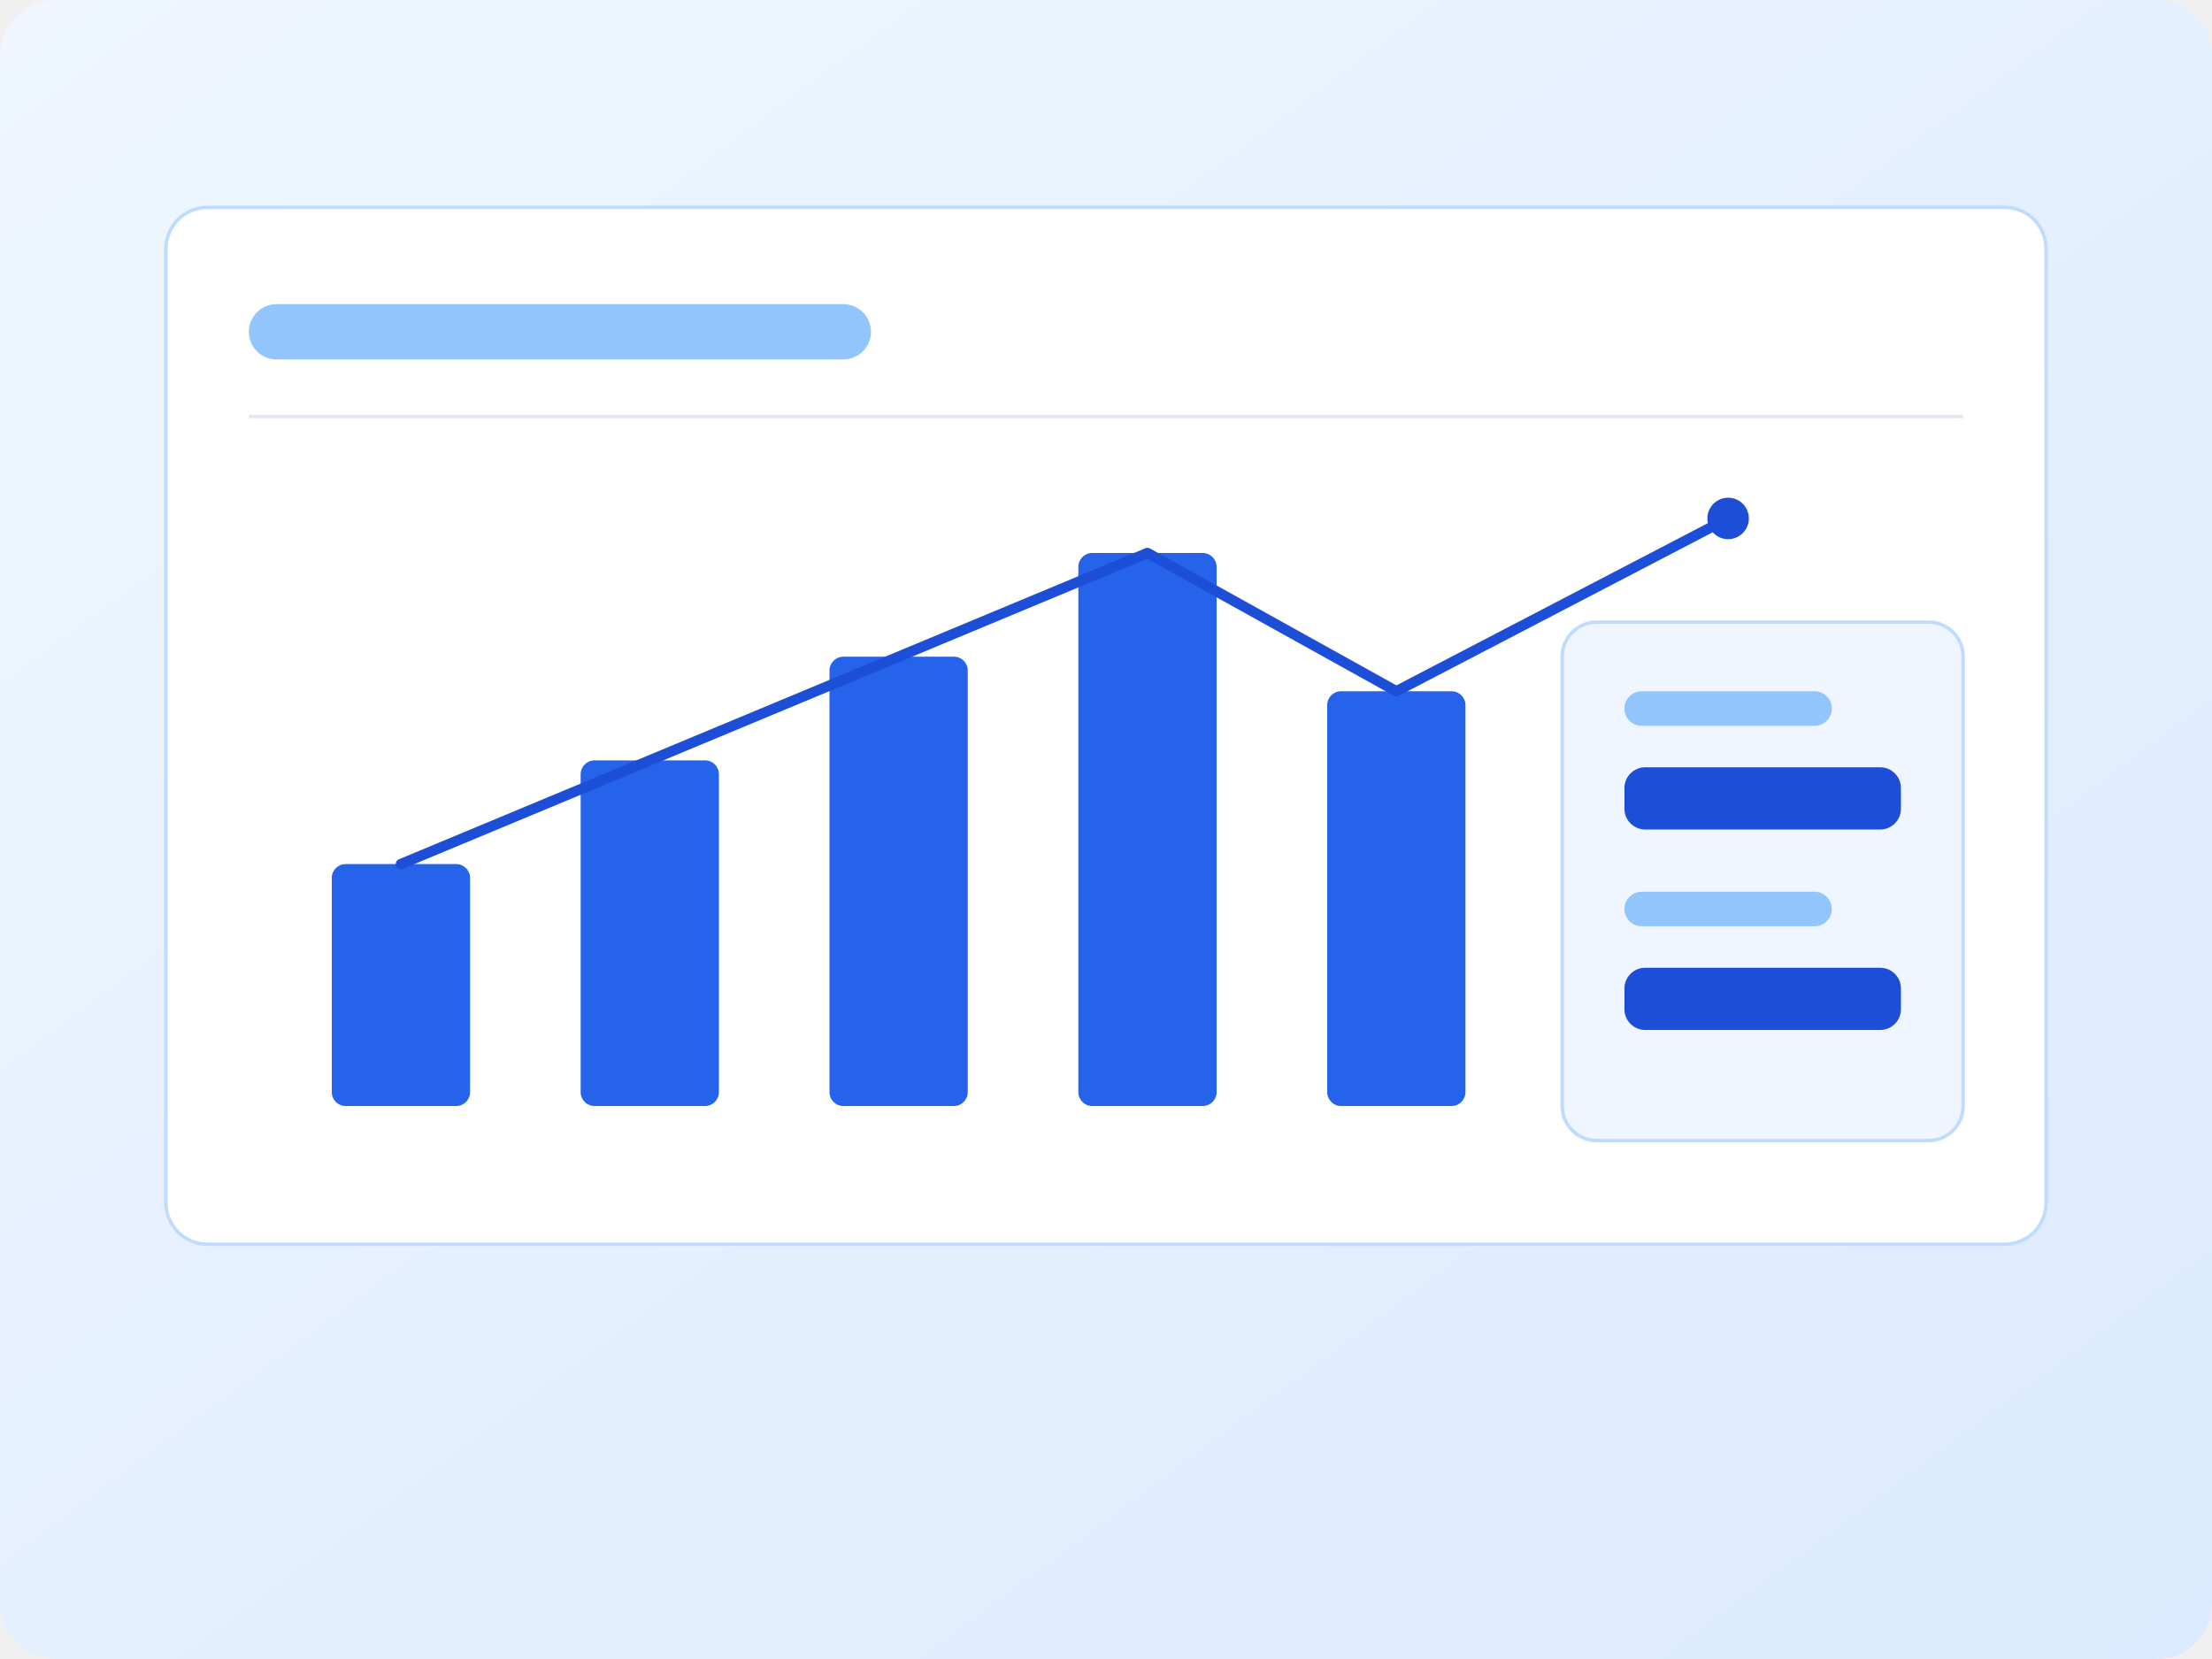
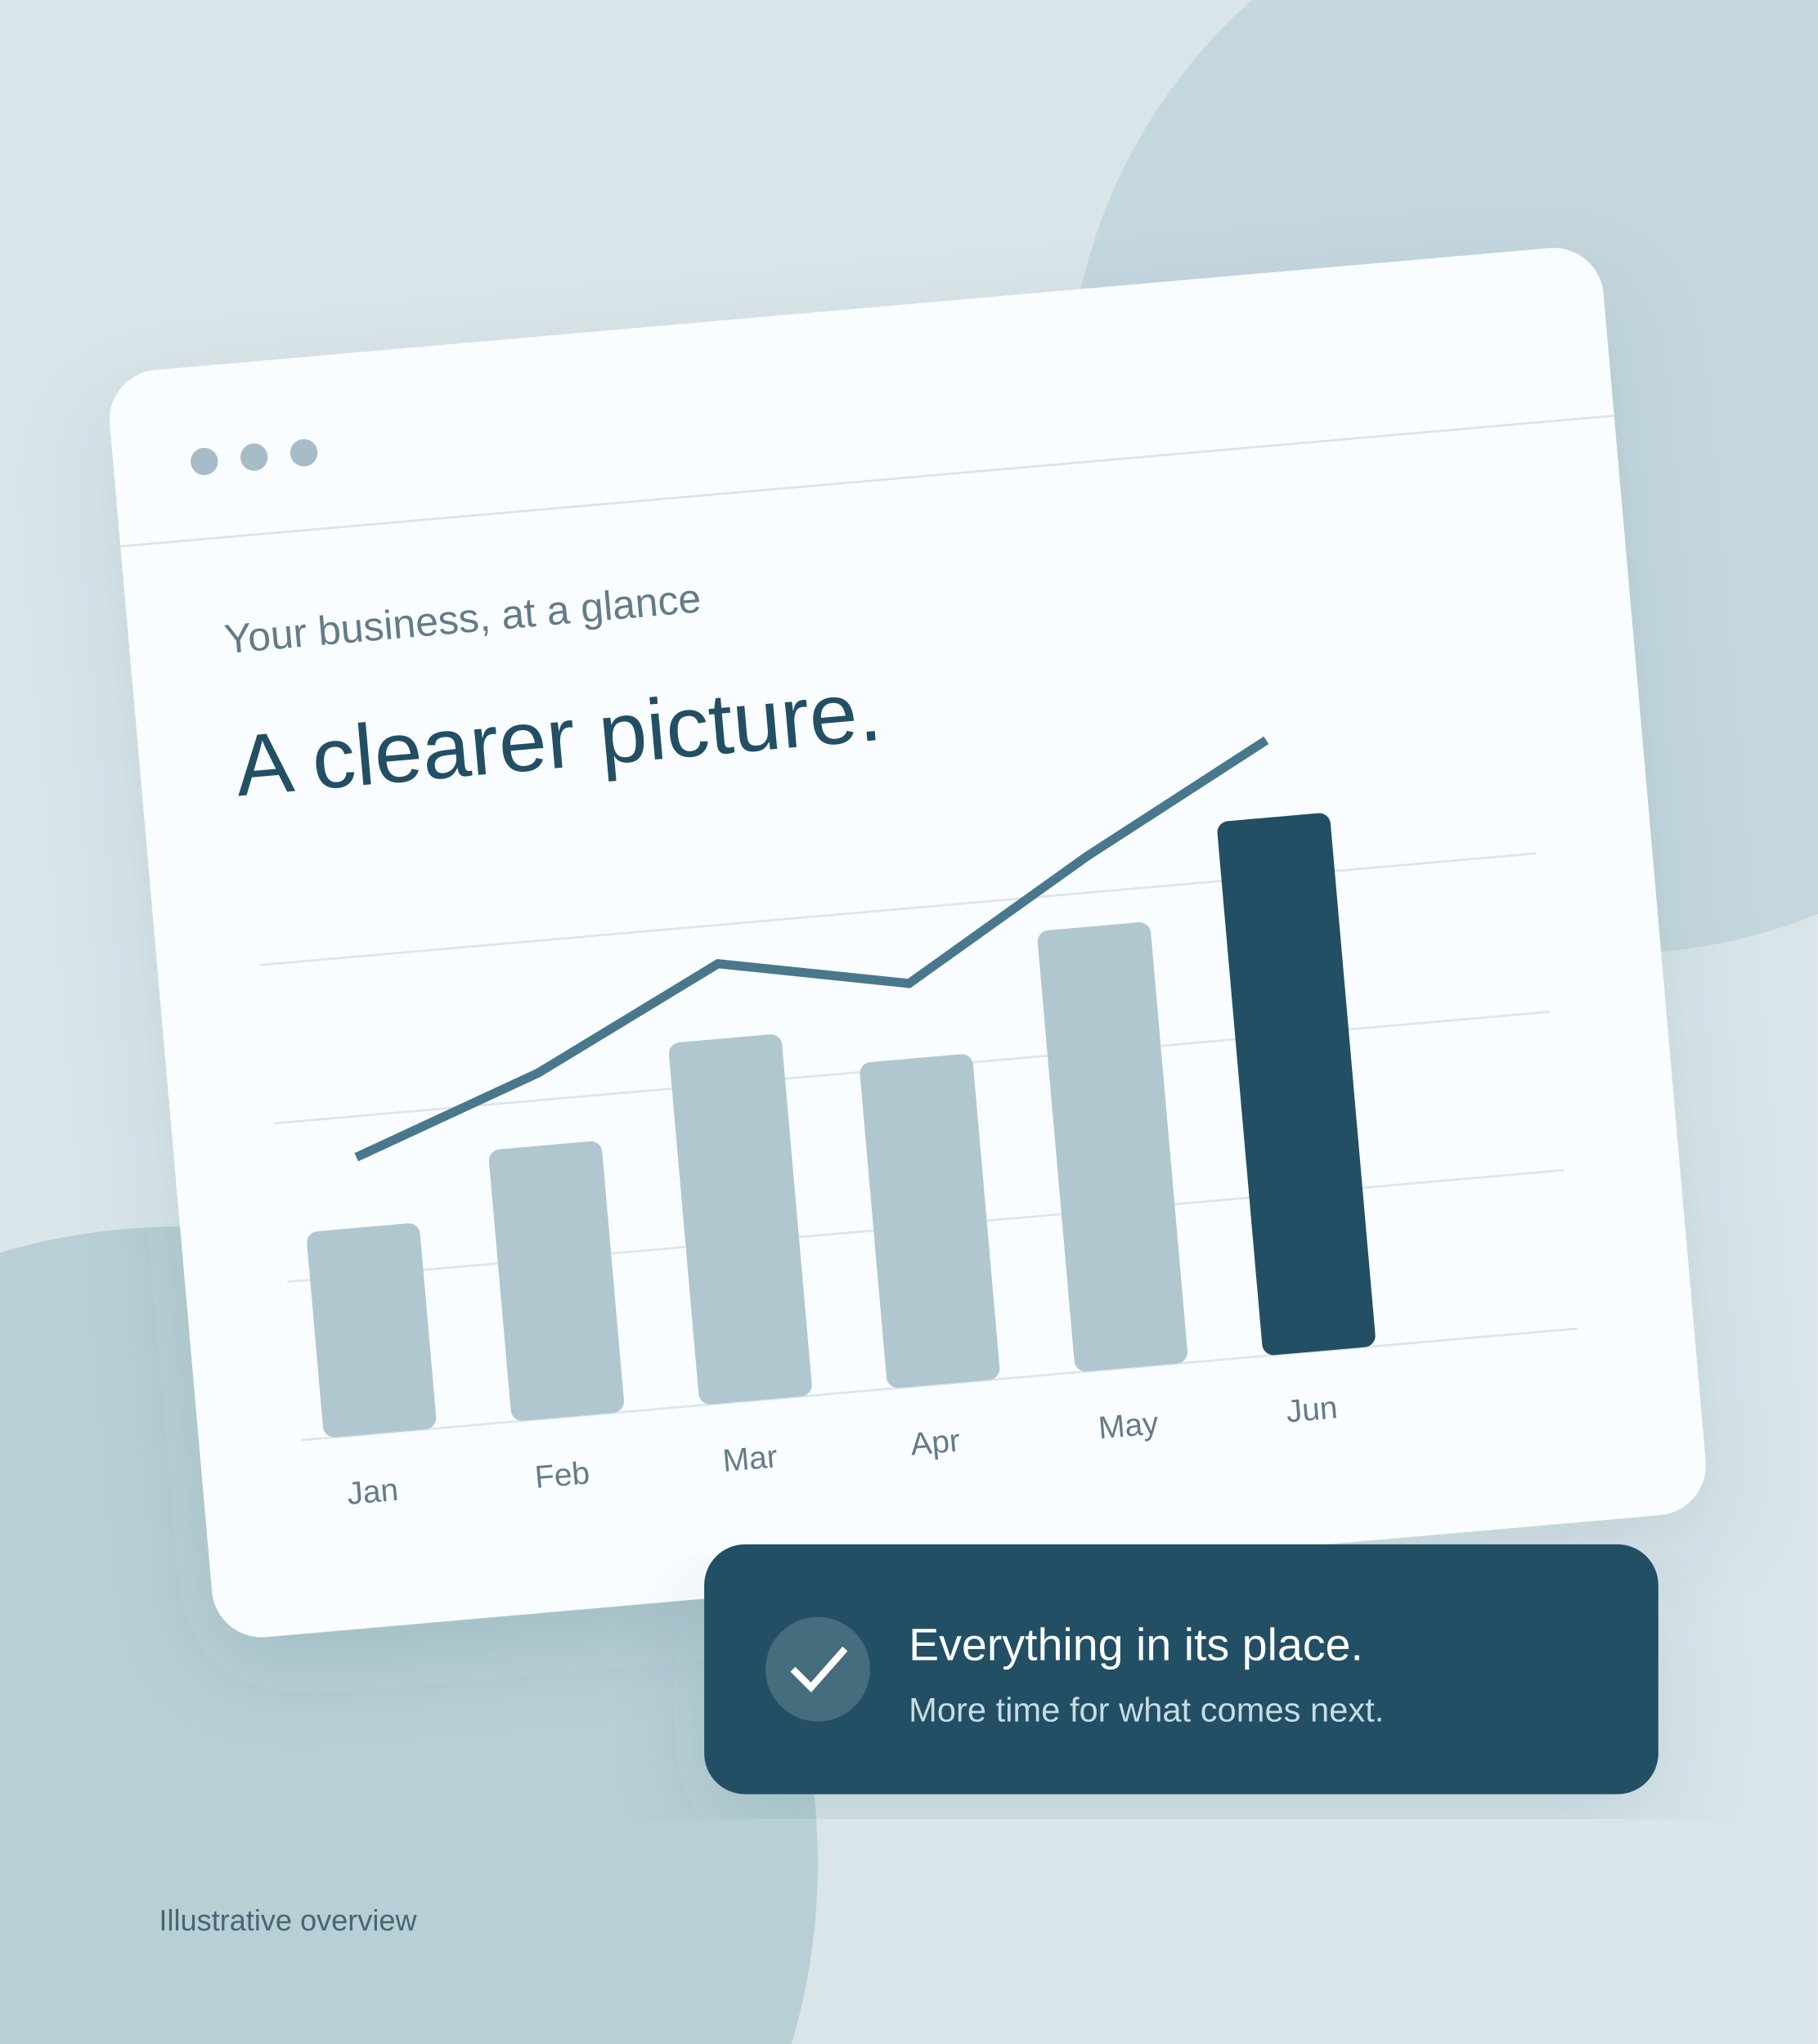
- <svg xmlns="http://www.w3.org/2000/svg" viewBox="0 0 640 480" role="img" aria-label="Illustration of a tidy financial dashboard">
+ <svg xmlns="http://www.w3.org/2000/svg" viewBox="0 0 800 900" role="img" aria-label="Illustrative monthly financial overview">
  <defs>
-     <linearGradient id="bg" x1="0" y1="0" x2="1" y2="1">
-       <stop offset="0" stop-color="#eff6ff" />
-       <stop offset="1" stop-color="#dbeafe" />
-     </linearGradient>
+     <filter id="s">
+       <feDropShadow dx="0" dy="15" stdDeviation="20" flood-color="#274754" flood-opacity=".12" />
+     </filter>
  </defs>
-   <rect width="640" height="480" rx="16" fill="url(#bg)" />
-   <rect x="48" y="60" width="544" height="300" rx="12" fill="#ffffff" stroke="#bfdbfe" />
-   <rect x="72" y="88" width="180" height="16" rx="8" fill="#93c5fd" />
-   <rect x="72" y="120" width="496" height="1" fill="#e2e8f0" />
-   <g fill="#2563eb">
-     <rect x="96" y="250" width="40" height="70" rx="4" />
-     <rect x="168" y="220" width="40" height="100" rx="4" />
-     <rect x="240" y="190" width="40" height="130" rx="4" />
-     <rect x="312" y="160" width="40" height="160" rx="4" />
-     <rect x="384" y="200" width="40" height="120" rx="4" />
+   <rect width="800" height="900" fill="#d9e5e9" />
+   <circle cx="710" cy="180" r="240" fill="#c5d7de" />
+   <circle cx="80" cy="820" r="280" fill="#b8cfd5" />
+   <g transform="rotate(-5 400 420)" filter="url(#s)">
+     <rect x="70" y="135" width="660" height="560" rx="22" fill="#fafdff" />
+     <circle cx="110" cy="177" r="6" fill="#a6bdc7" />
+     <circle cx="132" cy="177" r="6" fill="#a6bdc7" />
+     <circle cx="154" cy="177" r="6" fill="#a6bdc7" />
+     <path d="M70 211h660" stroke="#d9e5e9" />
+     <text x="112" y="262" font-family="Arial,sans-serif" font-size="18" fill="#627c88">Your business, at a glance</text>
+     <text x="112" y="325" font-family="Arial,sans-serif" font-size="38" fill="#234f63">A clearer picture.</text>
+     <g stroke="#dce6eb">
+       <path d="M115 400h564M115 470h564M115 540h564M115 610h564" />
+     </g>
+     <g fill="#b0c7d0">
+       <rect x="125" y="519" width="50" height="91" rx="5" />
+       <rect x="208" y="490" width="50" height="120" rx="5" />
+       <rect x="291" y="450" width="50" height="160" rx="5" />
+       <rect x="374" y="466" width="50" height="144" rx="5" />
+       <rect x="457" y="415" width="50" height="195" rx="5" />
+     </g>
+     <rect x="540" y="374" width="50" height="236" rx="5" fill="#234f63" />
+     <path d="m150 488 83-30 83-41 83 16 83-49 83-44" stroke="#48788c" stroke-width="4" fill="none" />
+     <g font-family="Arial,sans-serif" font-size="14" fill="#627c88">
+       <text x="133" y="640">Jan</text>
+       <text x="216" y="640">Feb</text>
+       <text x="299" y="640">Mar</text>
+       <text x="382" y="640">Apr</text>
+       <text x="465" y="640">May</text>
+       <text x="548" y="640">Jun</text>
+     </g>
  </g>
-   <path d="M116 250 L188 220 L260 190 L332 160 L404 200 L500 150" fill="none" stroke="#1d4ed8" stroke-width="3" stroke-linecap="round" stroke-linejoin="round" />
-   <circle cx="500" cy="150" r="6" fill="#1d4ed8" />
-   <rect x="452" y="180" width="116" height="150" rx="10" fill="#eff6ff" stroke="#bfdbfe" />
-   <rect x="470" y="200" width="60" height="10" rx="5" fill="#93c5fd" />
-   <rect x="470" y="222" width="80" height="18" rx="6" fill="#1d4ed8" />
-   <rect x="470" y="258" width="60" height="10" rx="5" fill="#93c5fd" />
-   <rect x="470" y="280" width="80" height="18" rx="6" fill="#1d4ed8" />
+   <g filter="url(#s)">
+     <rect x="310" y="680" width="420" height="110" rx="18" fill="#234f63" />
+     <circle cx="360" cy="735" r="23" fill="#446d7e" />
+     <path d="m349 735 8 8 15-17" fill="none" stroke="white" stroke-width="3" />
+     <text x="400" y="731" font-family="Arial,sans-serif" font-size="20" fill="white">Everything in its place.</text>
+     <text x="400" y="758" font-family="Arial,sans-serif" font-size="15" fill="#c7dce5">More time for what comes next.</text>
+   </g>
+   <text x="70" y="850" font-family="Arial,sans-serif" font-size="13" fill="#476575">Illustrative overview</text>
</svg>
